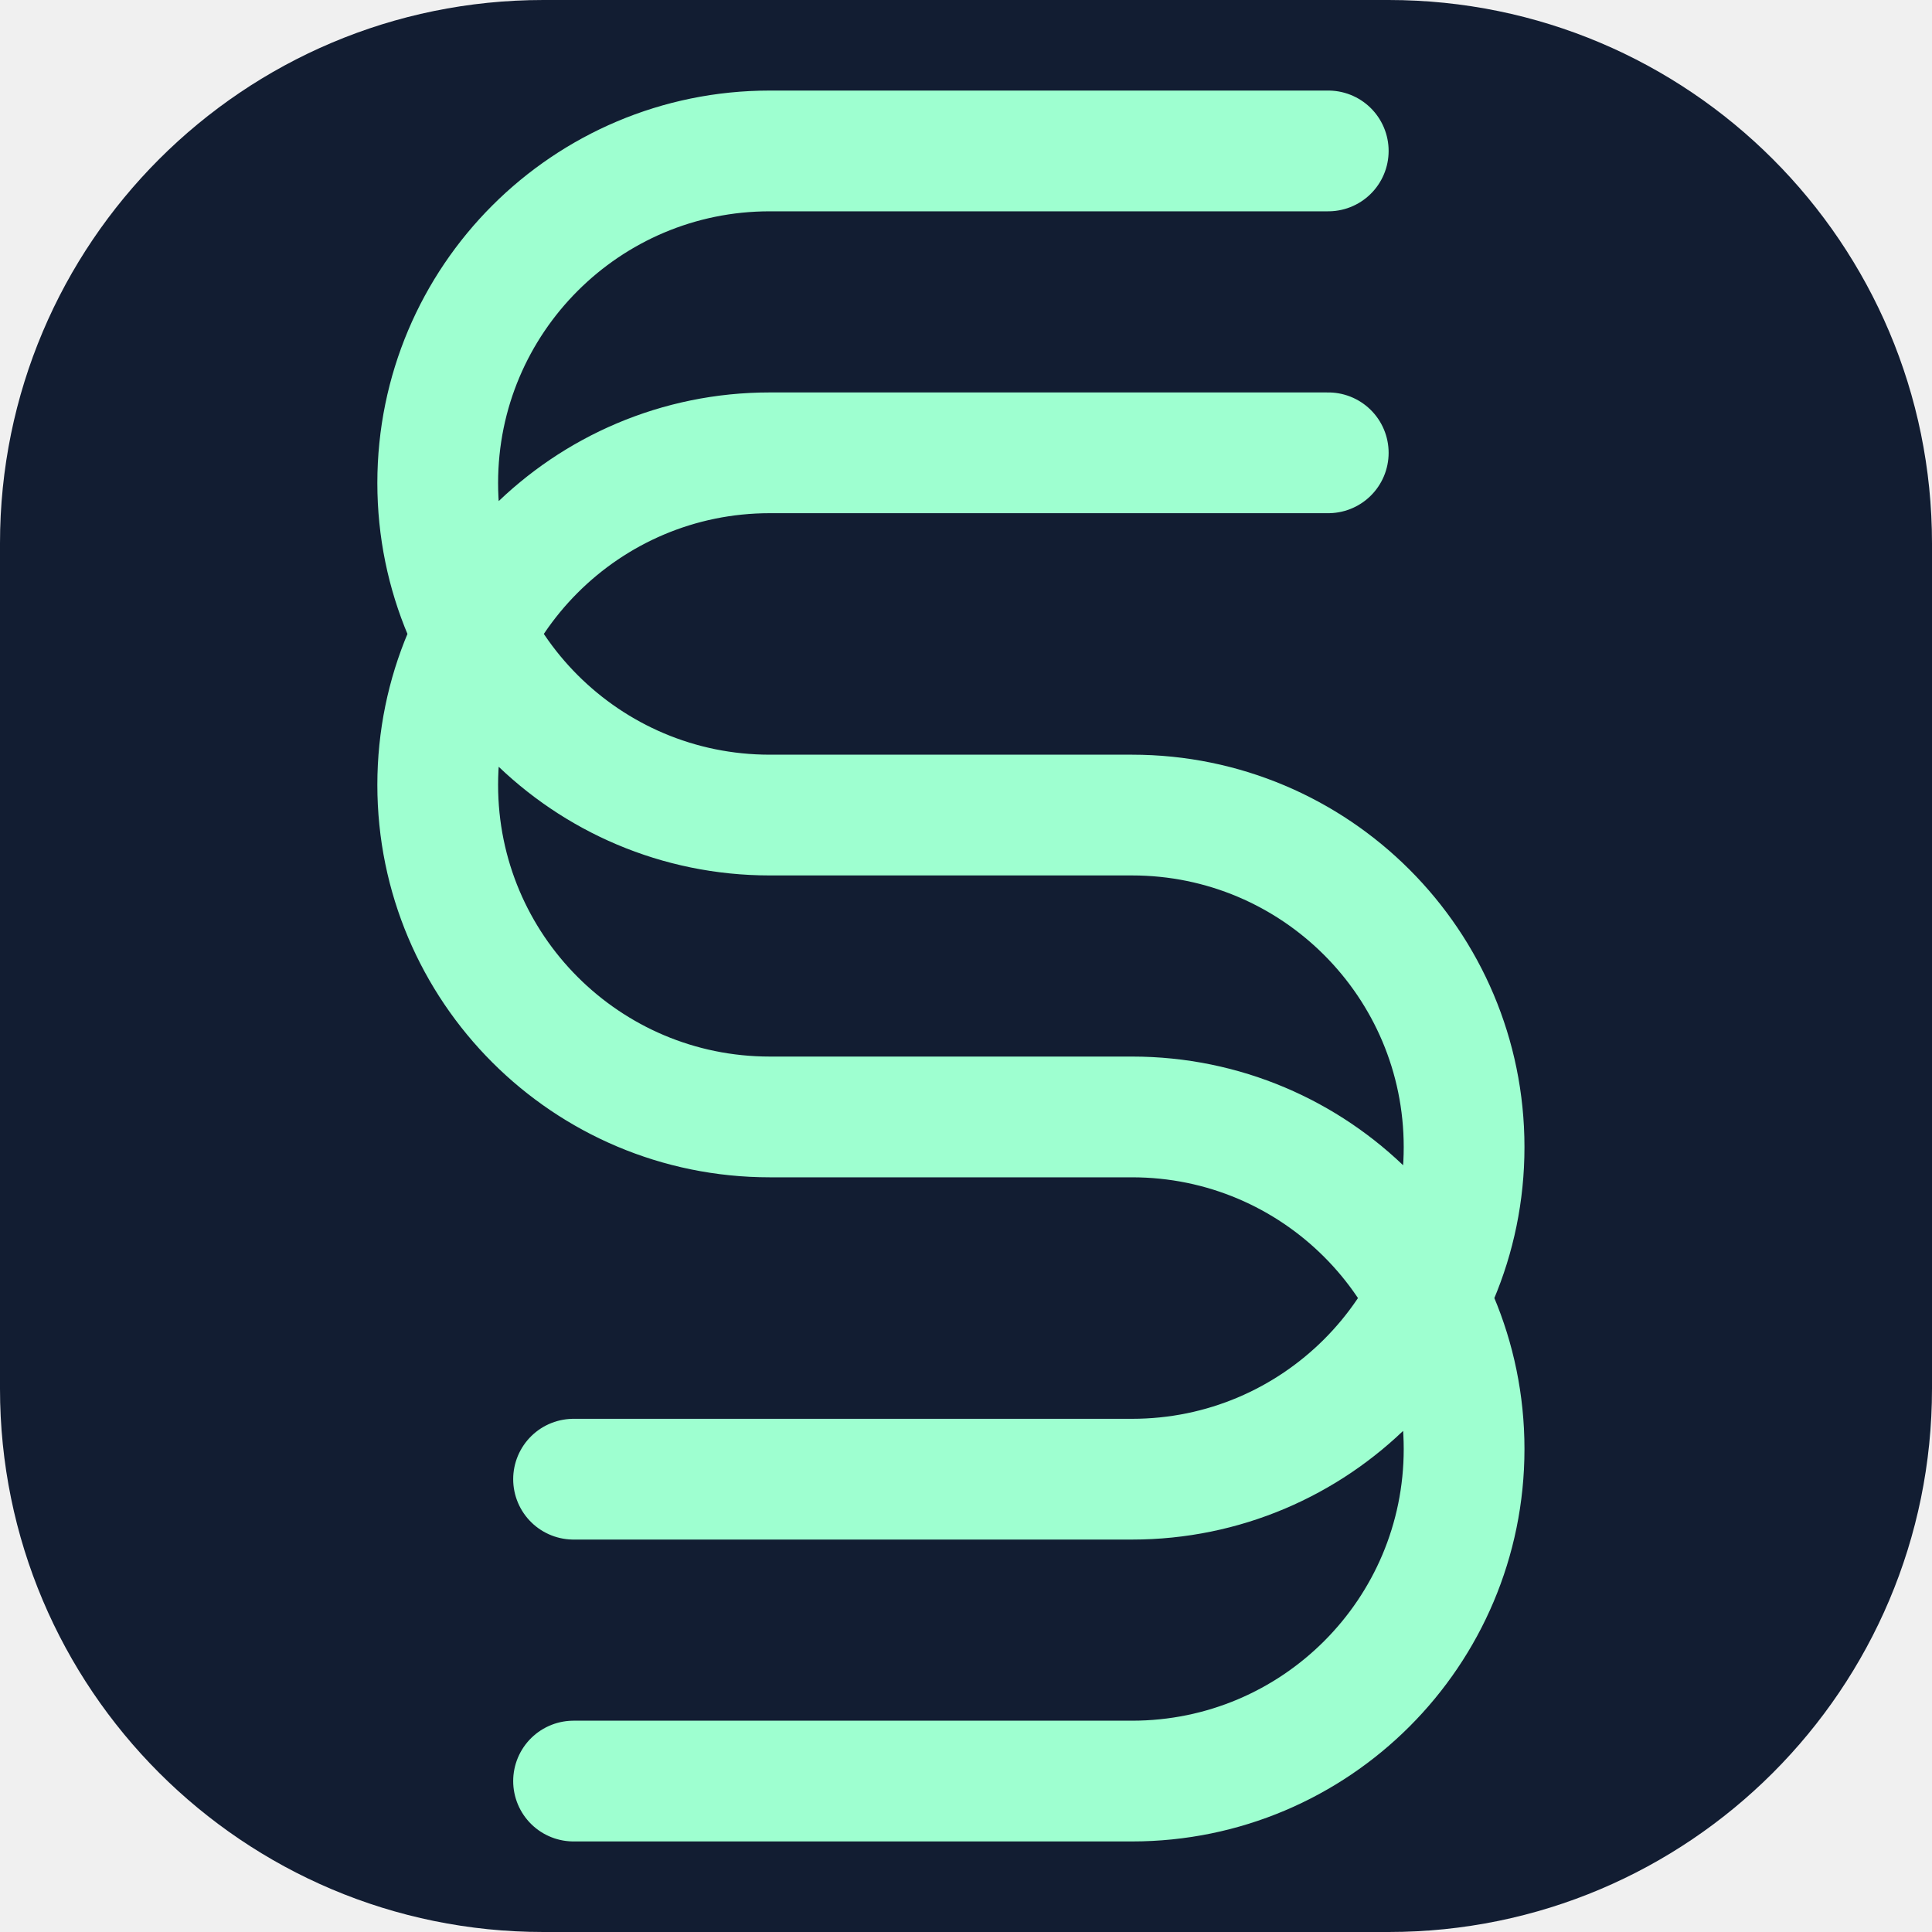
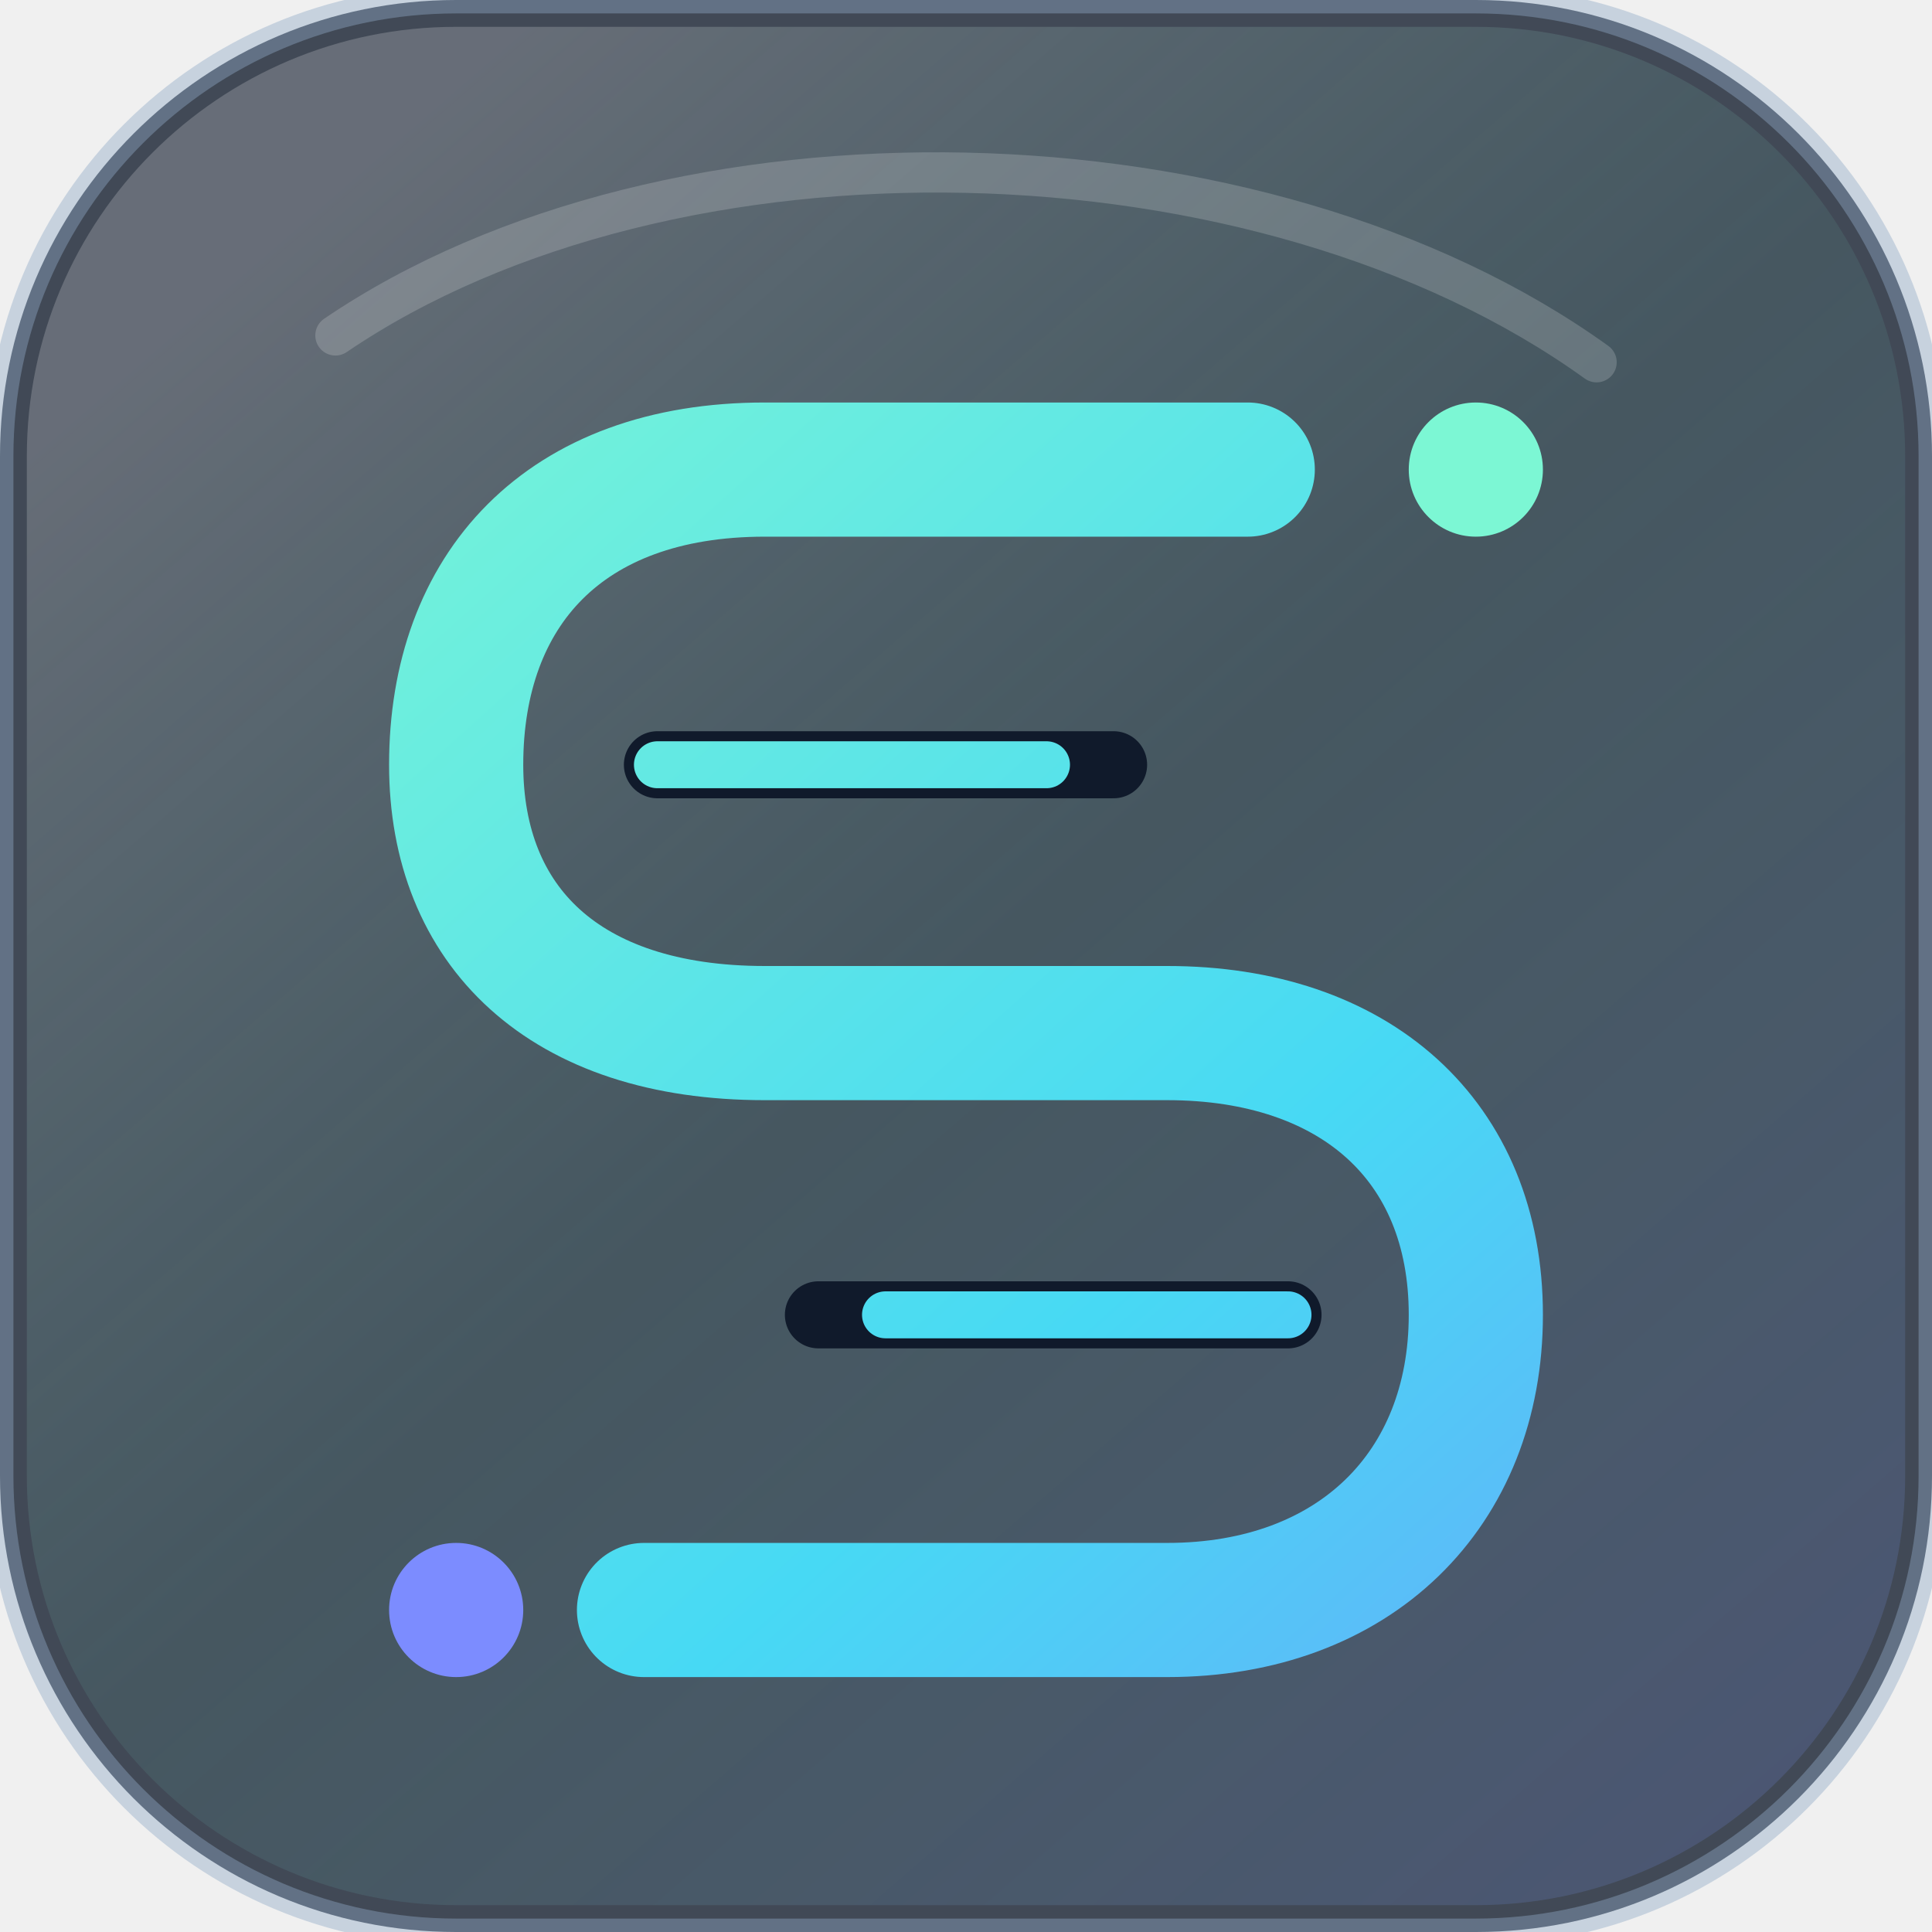
- <svg xmlns="http://www.w3.org/2000/svg" viewBox="0 0 64 64">
-   <rect width="64" height="64" rx="18" fill="#121d32" />
-   <path d="M44 15H25.5a11 11 0 0 0 0 22h12a11 11 0 0 1 0 22H19M19 49h18.5a11 11 0 0 0 0-22h-12a11 11 0 0 1 0-22H44" fill="none" stroke="#9effd0" stroke-width="4" stroke-linecap="round" />
+ <svg xmlns="http://www.w3.org/2000/svg" width="256" height="256" viewBox="18 18 144 144" fill="none">
+   <defs>
+     <linearGradient id="aurora" x1="24" y1="18" x2="150" y2="158" gradientUnits="userSpaceOnUse">
+       <stop stop-color="#7CF7D4" />
+       <stop offset="0.52" stop-color="#47D9F4" />
+       <stop offset="1" stop-color="#7C8CFF" />
+     </linearGradient>
+     <linearGradient id="glass" x1="20" y1="18" x2="130" y2="145" gradientUnits="userSpaceOnUse">
+       <stop stop-color="#FFFFFF" stop-opacity="0.2" />
+       <stop offset="0.45" stop-color="#7CF7D4" stop-opacity="0.08" />
+       <stop offset="1" stop-color="#7C8CFF" stop-opacity="0.18" />
+     </linearGradient>
+   </defs>
+   <g transform="translate(18 18)">
+     <rect x="0" y="0" width="144" height="144" rx="34" fill="#101A2B" fill-opacity="0.78" stroke="#8FA9C7" stroke-opacity="0.42" stroke-width="2" />
+     <rect x="2" y="2" width="140" height="140" rx="32" fill="url(#glass)" />
+     <path d="M25 25C50 8 94 9 119 27" stroke="#FFFFFF" stroke-opacity="0.18" stroke-width="3" stroke-linecap="round" />
+     <path d="M93 35H57C42 35 34 44 34 57C34 69 42 77 57 77H87C101 77 110 85 110 98C110 111 101 120 87 120H48" stroke="url(#aurora)" stroke-width="10" stroke-linecap="round" stroke-linejoin="round" />
+     <path d="M49 57H83M61 98H96" stroke="#101A2B" stroke-width="5" stroke-linecap="round" />
+     <path d="M49 57H78M66 98H96" stroke="url(#aurora)" stroke-width="3.5" stroke-linecap="round" />
+     <circle cx="110" cy="35" r="5" fill="#7CF7D4" />
+     <circle cx="34" cy="120" r="5" fill="#7C8CFF" />
+   </g>
</svg>
